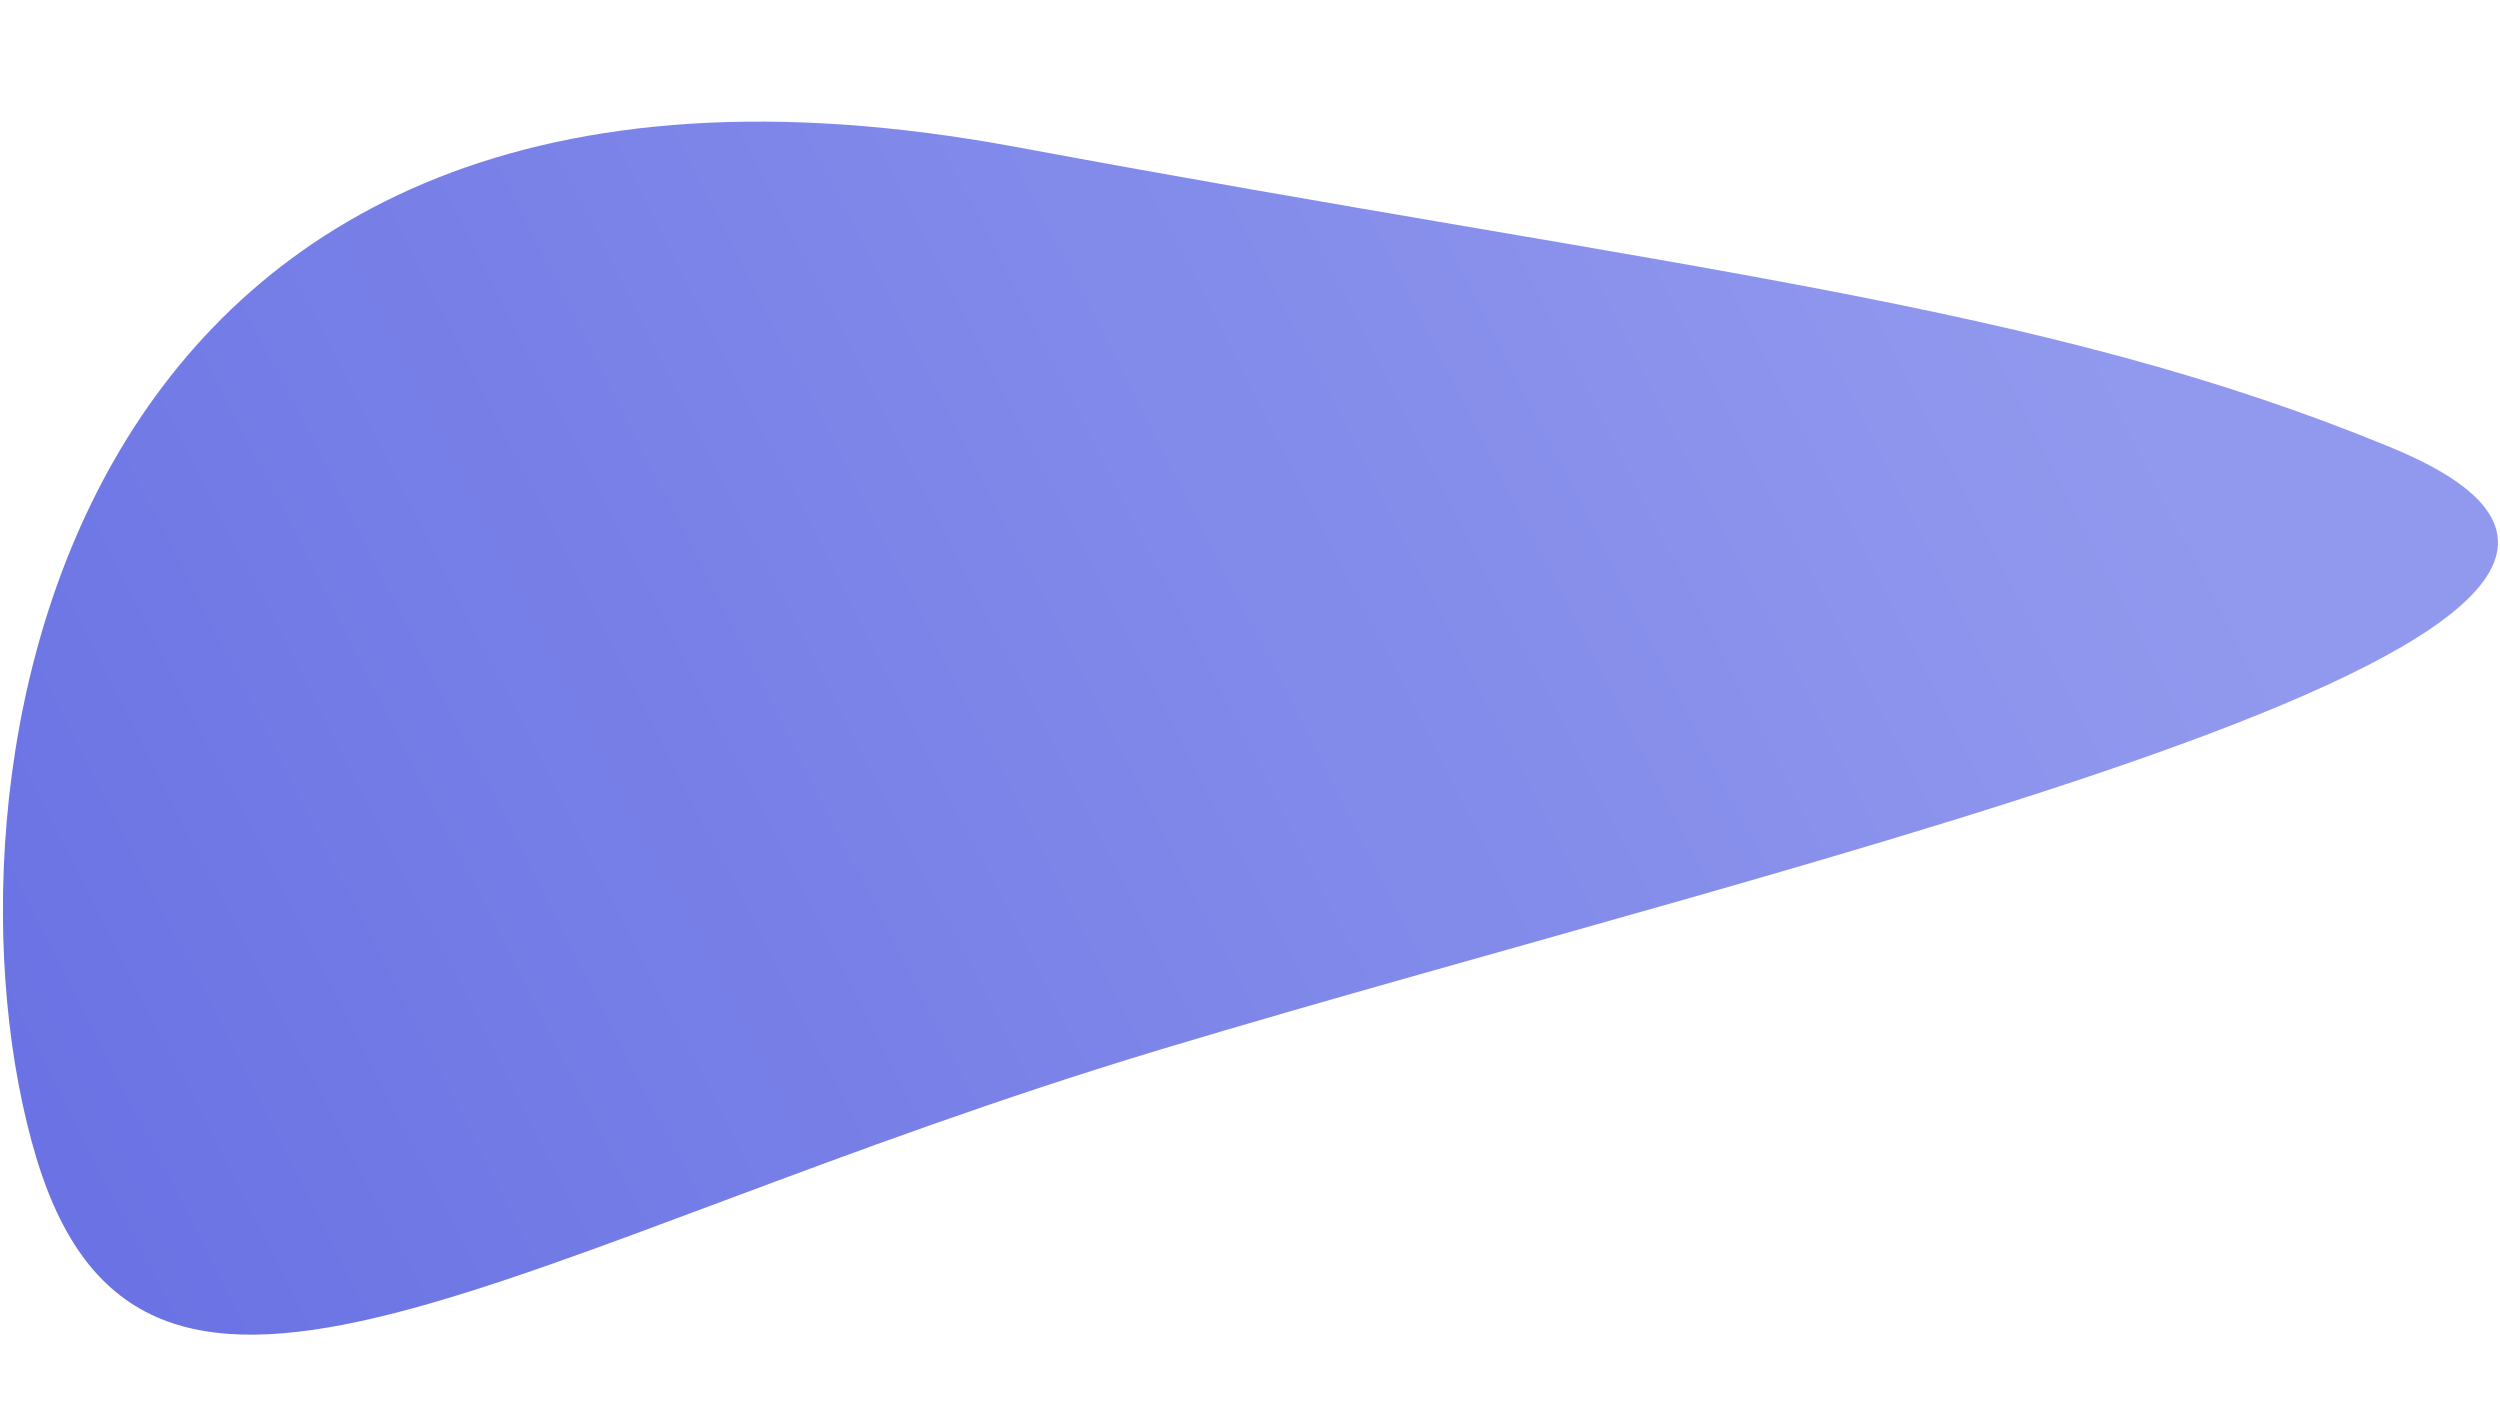
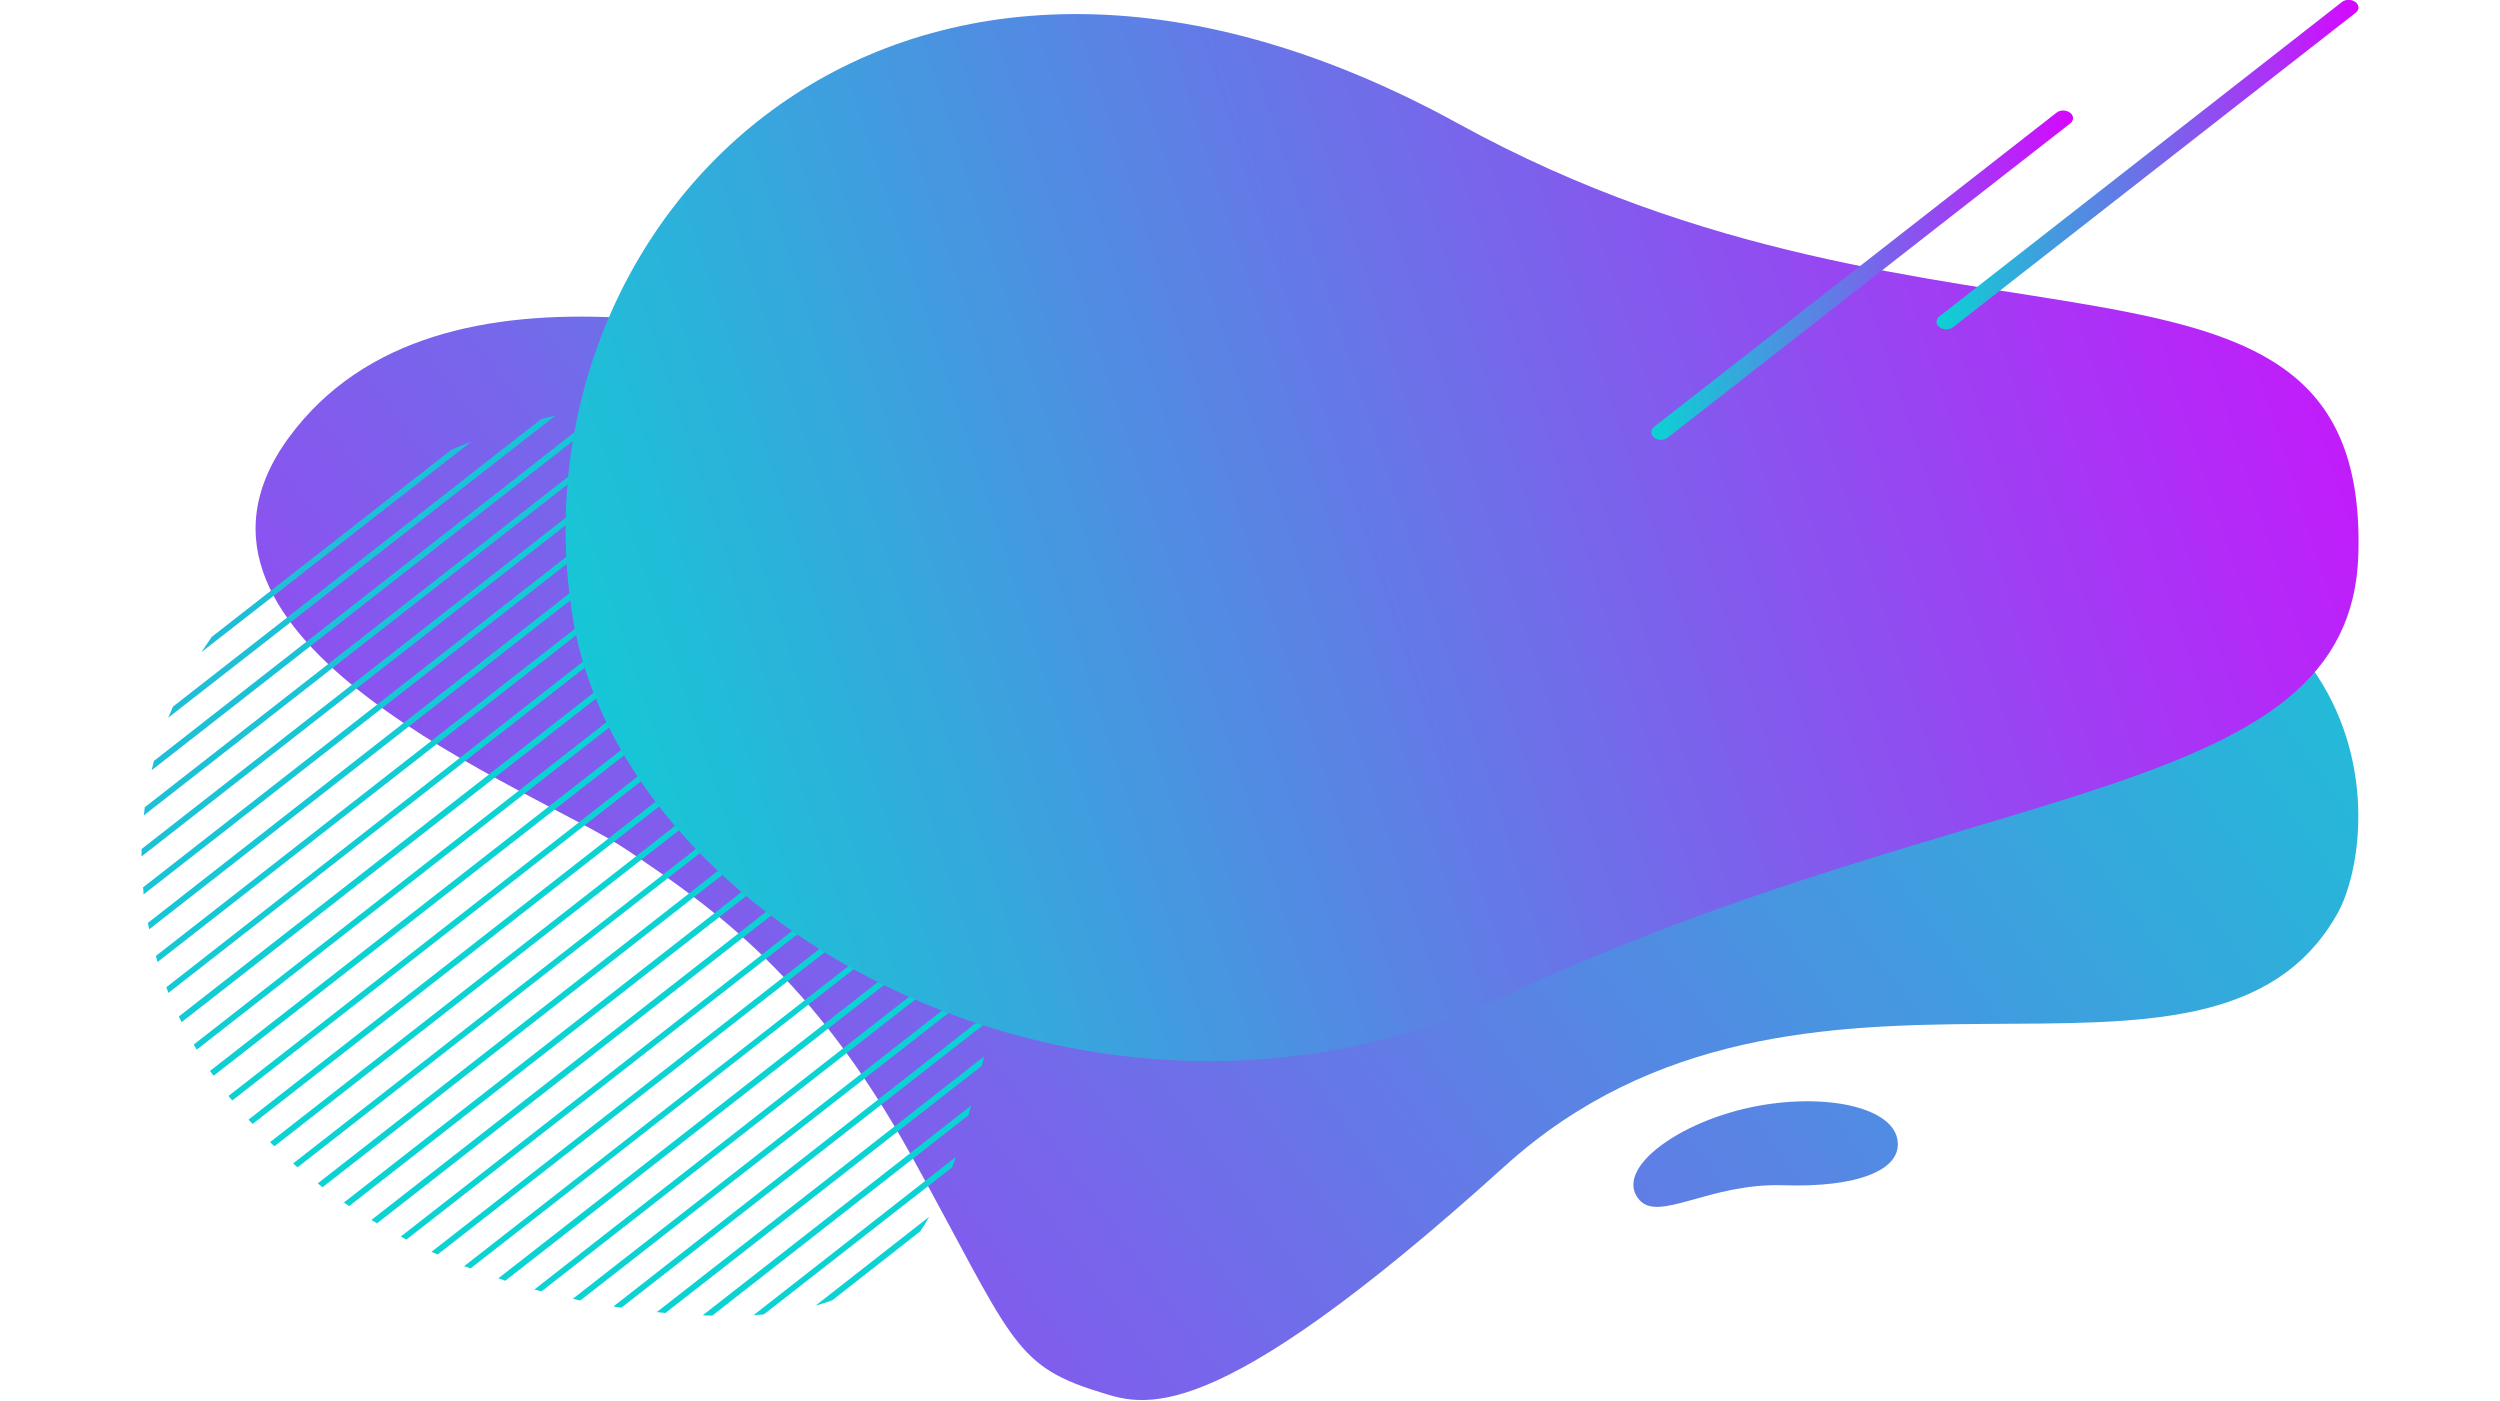
<svg xmlns="http://www.w3.org/2000/svg" version="1.1" id="Layer_3" x="0px" y="0px" viewBox="0 0 1419.1 794.7" style="enable-background:new 0 0 1419.1 794.7;" xml:space="preserve">
  <style type="text/css">
	.st0{fill:url(#SVGID_1_);}
+ 	.st1{fill:url(#SVGID_2_);}
+ 	.st2{fill:url(#SVGID_3_);}
+ 	.st3{fill:url(#SVGID_4_);}
+ 	.st4{fill:url(#SVGID_5_);}
+ 	.st5{fill:url(#SVGID_6_);}
+ 	.st6{fill:url(#SVGID_7_);}
+ 	.st7{fill:url(#SVGID_8_);}
+ 	.st8{fill:url(#SVGID_9_);}
+ 	.st9{fill:url(#SVGID_10_);}
+ 	.st10{fill:url(#SVGID_11_);}
+ 	.st11{fill:url(#SVGID_12_);}
+ 	.st12{fill:url(#SVGID_13_);}
+ 	.st13{fill:url(#SVGID_14_);}
+ 	.st14{fill:url(#SVGID_15_);}
+ 	.st15{fill:url(#SVGID_16_);}
+ 	.st16{fill:url(#SVGID_17_);}
+ 	.st17{fill:url(#SVGID_18_);}
+ 	.st18{fill:url(#SVGID_19_);}
+ 	.st19{fill:url(#SVGID_20_);}
+ 	.st20{fill:url(#SVGID_21_);}
+ 	.st21{fill:url(#SVGID_22_);}
+ 	.st22{fill:url(#SVGID_23_);}
+ 	.st23{fill:url(#SVGID_24_);}
+ 	.st24{fill:url(#SVGID_25_);}
+ 	.st25{fill:url(#SVGID_26_);}
+ 	.st26{fill:url(#SVGID_27_);}
+ 	.st27{fill:url(#SVGID_28_);}
+ 	.st28{fill:url(#SVGID_29_);}
+ 	.st29{fill:url(#SVGID_30_);}
+ 	.st30{fill:url(#SVGID_31_);}
+ 	.st31{fill:url(#SVGID_32_);}
+ 	.st32{fill:url(#SVGID_33_);}
+ 	.st33{fill:url(#SVGID_34_);}
+ 	.st34{fill:url(#SVGID_35_);}
</style>
-   <linearGradient id="SVGID_1_" gradientUnits="userSpaceOnUse" x1="-75.788" y1="433.995" x2="1206.22" y2="202.587" gradientTransform="matrix(0.9424 -0.2838 0.2821 0.9367 -58.4173 218.6438)">
-     <stop offset="0" style="stop-color:#6A72E4" />
-     <stop offset="1" style="stop-color:#9199EE" />
-   </linearGradient>
-   <path class="st0" d="M1357.9,254.3c248.2,102.7-329.7,230.1-699,341.4s-576.4,267-638.3,61.4S25-19.2,577.1,83.5  C955.8,153.9,1158.8,171.9,1357.9,254.3z" />
+   <g>
+     <g>
+       <linearGradient id="SVGID_1_" gradientUnits="userSpaceOnUse" x1="1292.084" y1="1283.405" x2="-156.701" y2="237.945" gradientTransform="matrix(1 0 0 -1 0 1274)">
+         <stop offset="0" style="stop-color:#0BD2D3" />
+         <stop offset="0.513" style="stop-color:#736AEA" />
+         <stop offset="1" style="stop-color:#D607FF" />
+       </linearGradient>
+       <path class="st0" d="M1038.3,295.1c-5.4,0.3-116,6.5-191.1-103.8c-61.1-89.6-125.8,61.3-306,22.8    c-91.5-19.8-291.9-81.9-377.2,34.2C78.8,364.5,306.1,448.7,355.8,482.4c49.7,33.5,105.7,72.4,161.9,174.3    c56.2,101.8,57,118,104.7,132.9c26.1,8.2,62.3,25.6,231.7-127.6s400-14.4,472.7-143.4C1352.1,473.7,1367.4,278.3,1038.3,295.1z" />
+       <linearGradient id="SVGID_2_" gradientUnits="userSpaceOnUse" x1="1578.617" y1="1030.665" x2="71.429" y2="-56.939" gradientTransform="matrix(1 0 0 -1 0 1274)">
+         <stop offset="0" style="stop-color:#0BD2D3" />
+         <stop offset="0.513" style="stop-color:#736AEA" />
+         <stop offset="1" style="stop-color:#D607FF" />
+       </linearGradient>
+       <path class="st1" d="M990.5,629.3c-40.5,9.5-73.9,34.9-60.2,51.5c11.1,13.5,39.8-9.4,82.1-8c41.2,1.4,68.1-8.4,64.6-26.3    C1073,626.9,1030.8,619.8,990.5,629.3z" />
+     </g>
+     <g>
+       <linearGradient id="SVGID_3_" gradientUnits="userSpaceOnUse" x1="5793.133" y1="1100.208" x2="7794.435" y2="-94.844" gradientTransform="matrix(-1 0 0 1 5890.684 -621.8662)">
+         <stop offset="0" style="stop-color:#0BD2D3" />
+         <stop offset="0.513" style="stop-color:#736AEA" />
+         <stop offset="1" style="stop-color:#D607FF" />
+       </linearGradient>
+       <path class="st2" d="M472.4,738.1l49.9-39.1c1.9-2.7,3.5-5.4,5.1-8.3L463.1,741C466.5,740.2,469.5,739.1,472.4,738.1z" />
+       <linearGradient id="SVGID_4_" gradientUnits="userSpaceOnUse" x1="5789.306" y1="1094.281" x2="7820.668" y2="-118.721" gradientTransform="matrix(-1 0 0 1 5890.684 -621.8662)">
+         <stop offset="0" style="stop-color:#0BD2D3" />
+         <stop offset="0.513" style="stop-color:#736AEA" />
+         <stop offset="1" style="stop-color:#D607FF" />
+       </linearGradient>
+       <path class="st3" d="M433.6,746.1l106.9-83.5c0.8-2,1.4-4,2.1-5.9l-114.8,89.8C429.7,746.4,431.8,746.3,433.6,746.1z" />
+       <linearGradient id="SVGID_5_" gradientUnits="userSpaceOnUse" x1="5781.772" y1="1090.316" x2="7826.925" y2="-130.92" gradientTransform="matrix(-1 0 0 1 5890.684 -621.8662)">
+         <stop offset="0" style="stop-color:#0BD2D3" />
+         <stop offset="0.513" style="stop-color:#736AEA" />
+         <stop offset="1" style="stop-color:#D607FF" />
+       </linearGradient>
+       <path class="st4" d="M404.3,746.8L549.8,633c0.5-1.8,1-3.7,1.4-5.4l-152.3,119C400.7,746.7,402.5,746.8,404.3,746.8z" />
+       <linearGradient id="SVGID_6_" gradientUnits="userSpaceOnUse" x1="5772.596" y1="1086.532" x2="7825.529" y2="-139.351" gradientTransform="matrix(-1 0 0 1 5890.684 -621.8662)">
+         <stop offset="0" style="stop-color:#0BD2D3" />
+         <stop offset="0.513" style="stop-color:#736AEA" />
+         <stop offset="1" style="stop-color:#D607FF" />
+       </linearGradient>
+       <path class="st5" d="M377.7,745.3L557.3,605c0.4-1.8,0.9-3.5,1.3-5.3L372.8,744.8C374.3,745,376,745.1,377.7,745.3z" />
+       <linearGradient id="SVGID_7_" gradientUnits="userSpaceOnUse" x1="5762.106" y1="1081.927" x2="7819.968" y2="-146.898" gradientTransform="matrix(-1 0 0 1 5890.684 -621.8662)">
+         <stop offset="0" style="stop-color:#0BD2D3" />
+         <stop offset="0.513" style="stop-color:#736AEA" />
+         <stop offset="1" style="stop-color:#D607FF" />
+       </linearGradient>
+       <path class="st6" d="M352.7,742.3l212.1-165.7c0.5-1.9,1-3.7,1.5-5.5L348.2,741.6C349.8,741.9,351.2,742.1,352.7,742.3z" />
+       <linearGradient id="SVGID_8_" gradientUnits="userSpaceOnUse" x1="5750.37" y1="1075.78" x2="7812.268" y2="-155.456" gradientTransform="matrix(-1 0 0 1 5890.684 -621.8662)">
+         <stop offset="0" style="stop-color:#0BD2D3" />
+         <stop offset="0.513" style="stop-color:#736AEA" />
+         <stop offset="1" style="stop-color:#D607FF" />
+       </linearGradient>
+       <path class="st7" d="M329.4,738.2l244.6-191c0.8-2,1.4-4,2.2-5.9L325.2,737.2C326.6,737.6,328,737.9,329.4,738.2z" />
+       <linearGradient id="SVGID_9_" gradientUnits="userSpaceOnUse" x1="5736.441" y1="1066.41" x2="7801.609" y2="-166.778" gradientTransform="matrix(-1 0 0 1 5890.684 -621.8662)">
+         <stop offset="0" style="stop-color:#0BD2D3" />
+         <stop offset="0.513" style="stop-color:#736AEA" />
+         <stop offset="1" style="stop-color:#D607FF" />
+       </linearGradient>
+       <path class="st8" d="M307.4,733l280.2-218.8c1.1-2.4,2.4-4.8,3.6-7.1L303.3,732C304.7,732.3,306.1,732.7,307.4,733z" />
+       <linearGradient id="SVGID_10_" gradientUnits="userSpaceOnUse" x1="5718.677" y1="1050.746" x2="7787.369" y2="-184.546" gradientTransform="matrix(-1 0 0 1 5890.684 -621.8662)">
+         <stop offset="0" style="stop-color:#0BD2D3" />
+         <stop offset="0.513" style="stop-color:#736AEA" />
+         <stop offset="1" style="stop-color:#D607FF" />
+       </linearGradient>
+       <path class="st9" d="M286.8,727l330-257.7l0.8-4.9L282.9,725.6C284.2,726.1,285.4,726.5,286.8,727z" />
+       <linearGradient id="SVGID_11_" gradientUnits="userSpaceOnUse" x1="5685.501" y1="1009.362" x2="7758.423" y2="-228.457" gradientTransform="matrix(-1 0 0 1 5890.684 -621.8662)">
+         <stop offset="0" style="stop-color:#0BD2D3" />
+         <stop offset="0.513" style="stop-color:#736AEA" />
+         <stop offset="1" style="stop-color:#D607FF" />
+       </linearGradient>
+       <path class="st10" d="M267.1,720l424-331.1c0.9-2.1,1.8-4.2,2.6-6.1L263.5,718.7C264.6,719,265.8,719.5,267.1,720z" />
+       <linearGradient id="SVGID_12_" gradientUnits="userSpaceOnUse" x1="5673.43" y1="1004.088" x2="7747.27" y2="-234.279" gradientTransform="matrix(-1 0 0 1 5890.684 -621.8662)">
+         <stop offset="0" style="stop-color:#0BD2D3" />
+         <stop offset="0.513" style="stop-color:#736AEA" />
+         <stop offset="1" style="stop-color:#D607FF" />
+       </linearGradient>
+       <path class="st11" d="M248.4,712.1l449.2-350.7c0-1.4,0-2.8,0-4.2L244.9,710.6C246.1,711.1,247.4,711.7,248.4,712.1z" />
+       <linearGradient id="SVGID_13_" gradientUnits="userSpaceOnUse" x1="5663.384" y1="1002.343" x2="7737.691" y2="-236.303" gradientTransform="matrix(-1 0 0 1 5890.684 -621.8662)">
+         <stop offset="0" style="stop-color:#0BD2D3" />
+         <stop offset="0.513" style="stop-color:#736AEA" />
+         <stop offset="1" style="stop-color:#D607FF" />
+       </linearGradient>
+       <path class="st12" d="M230.7,703.6L695,341.1c-0.4-1.1-0.8-2.3-1.1-3.3L227.5,701.9C228.5,702.5,229.6,703.2,230.7,703.6z" />
+       <linearGradient id="SVGID_14_" gradientUnits="userSpaceOnUse" x1="5654.314" y1="1002.302" x2="7728.922" y2="-236.523" gradientTransform="matrix(-1 0 0 1 5890.684 -621.8662)">
+         <stop offset="0" style="stop-color:#0BD2D3" />
+         <stop offset="0.513" style="stop-color:#736AEA" />
+         <stop offset="1" style="stop-color:#D607FF" />
+       </linearGradient>
+       <path class="st13" d="M214,694.4l473.7-369.9c-0.5-0.9-1.1-2-1.8-2.9L210.8,692.5C211.9,693.2,212.9,693.7,214,694.4z" />
+       <linearGradient id="SVGID_15_" gradientUnits="userSpaceOnUse" x1="5645.975" y1="1003.512" x2="7720.769" y2="-235.425" gradientTransform="matrix(-1 0 0 1 5890.684 -621.8662)">
+         <stop offset="0" style="stop-color:#0BD2D3" />
+         <stop offset="0.513" style="stop-color:#736AEA" />
+         <stop offset="1" style="stop-color:#D607FF" />
+       </linearGradient>
+       <path class="st14" d="M198.2,684.6l479.2-374.2c-0.8-0.9-1.4-1.7-2.3-2.5L195.2,682.6C196.2,683.2,197.2,683.8,198.2,684.6z" />
+       <linearGradient id="SVGID_16_" gradientUnits="userSpaceOnUse" x1="5637.839" y1="1005.084" x2="7712.617" y2="-233.843" gradientTransform="matrix(-1 0 0 1 5890.684 -621.8662)">
+         <stop offset="0" style="stop-color:#0BD2D3" />
+         <stop offset="0.513" style="stop-color:#736AEA" />
+         <stop offset="1" style="stop-color:#D607FF" />
+       </linearGradient>
+       <path class="st15" d="M183.1,673.9l481.8-376.3c-0.9-0.8-1.8-1.4-2.6-2.2L180.4,671.7C181.3,672.5,182.1,673.2,183.1,673.9z" />
+       <linearGradient id="SVGID_17_" gradientUnits="userSpaceOnUse" x1="5630.004" y1="1007.165" x2="7704.782" y2="-231.761" gradientTransform="matrix(-1 0 0 1 5890.684 -621.8662)">
+         <stop offset="0" style="stop-color:#0BD2D3" />
+         <stop offset="0.513" style="stop-color:#736AEA" />
+         <stop offset="1" style="stop-color:#D607FF" />
+       </linearGradient>
+       <path class="st16" d="M168.9,662.6l481.8-376.2c-0.9-0.7-2-1.3-2.8-2l-481.5,376C167.2,661.2,168.1,661.9,168.9,662.6z" />
+       <linearGradient id="SVGID_18_" gradientUnits="userSpaceOnUse" x1="5622.301" y1="1009.503" x2="7696.985" y2="-229.368" gradientTransform="matrix(-1 0 0 1 5890.684 -621.8662)">
+         <stop offset="0" style="stop-color:#0BD2D3" />
+         <stop offset="0.513" style="stop-color:#736AEA" />
+         <stop offset="1" style="stop-color:#D607FF" />
+       </linearGradient>
+       <path class="st17" d="M155.7,650.7l479.4-374.4c-1-0.7-2.1-1.2-3.1-1.8L153.3,648.3C154,649.1,154.9,649.8,155.7,650.7z" />
+       <linearGradient id="SVGID_19_" gradientUnits="userSpaceOnUse" x1="5614.634" y1="1011.862" x2="7689.24" y2="-226.963" gradientTransform="matrix(-1 0 0 1 5890.684 -621.8662)">
+         <stop offset="0" style="stop-color:#0BD2D3" />
+         <stop offset="0.513" style="stop-color:#736AEA" />
+         <stop offset="1" style="stop-color:#D607FF" />
+       </linearGradient>
+       <path class="st18" d="M143.4,638l474.9-370.9c-1.1-0.6-2.2-1.1-3.3-1.7L141.1,635.5C141.9,636.3,142.5,637.2,143.4,638z" />
+       <linearGradient id="SVGID_20_" gradientUnits="userSpaceOnUse" x1="5607.086" y1="1014.436" x2="7681.534" y2="-224.293" gradientTransform="matrix(-1 0 0 1 5890.684 -621.8662)">
+         <stop offset="0" style="stop-color:#0BD2D3" />
+         <stop offset="0.513" style="stop-color:#736AEA" />
+         <stop offset="1" style="stop-color:#D607FF" />
+       </linearGradient>
+       <path class="st19" d="M131.8,624.7l468.4-365.8c-1.1-0.6-2.4-0.9-3.5-1.4l-467,364.6C130.4,622.9,131,623.8,131.8,624.7z" />
+       <linearGradient id="SVGID_21_" gradientUnits="userSpaceOnUse" x1="5599.535" y1="1017.012" x2="7673.715" y2="-221.558" gradientTransform="matrix(-1 0 0 1 5890.684 -621.8662)">
+         <stop offset="0" style="stop-color:#0BD2D3" />
+         <stop offset="0.513" style="stop-color:#736AEA" />
+         <stop offset="1" style="stop-color:#D607FF" />
+       </linearGradient>
+       <path class="st20" d="M121.3,610.6l460-359.1c-1.2-0.4-2.6-0.9-3.8-1.3L119.2,607.9C119.9,608.9,120.5,609.7,121.3,610.6z" />
+       <linearGradient id="SVGID_22_" gradientUnits="userSpaceOnUse" x1="5592.033" y1="1019.639" x2="7665.782" y2="-218.674" gradientTransform="matrix(-1 0 0 1 5890.684 -621.8662)">
+         <stop offset="0" style="stop-color:#0BD2D3" />
+         <stop offset="0.513" style="stop-color:#736AEA" />
+         <stop offset="1" style="stop-color:#D607FF" />
+       </linearGradient>
+       <path class="st21" d="M111.7,595.8l449.4-351c-1.3-0.4-2.6-0.9-4-1.1L110,592.9C110.4,593.8,111,594.8,111.7,595.8z" />
+       <linearGradient id="SVGID_23_" gradientUnits="userSpaceOnUse" x1="5584.575" y1="1022.339" x2="7657.982" y2="-215.77" gradientTransform="matrix(-1 0 0 1 5890.684 -621.8662)">
+         <stop offset="0" style="stop-color:#0BD2D3" />
+         <stop offset="0.513" style="stop-color:#736AEA" />
+         <stop offset="1" style="stop-color:#D607FF" />
+       </linearGradient>
+       <path class="st22" d="M103.1,580.2l436.8-341.1c-1.3-0.3-2.7-0.8-4.2-1L101.5,577C101.9,578.1,102.6,579.1,103.1,580.2z" />
+       <linearGradient id="SVGID_24_" gradientUnits="userSpaceOnUse" x1="5577.051" y1="1024.904" x2="7649.835" y2="-212.832" gradientTransform="matrix(-1 0 0 1 5890.684 -621.8662)">
+         <stop offset="0" style="stop-color:#0BD2D3" />
+         <stop offset="0.513" style="stop-color:#736AEA" />
+         <stop offset="1" style="stop-color:#D607FF" />
+       </linearGradient>
+       <path class="st23" d="M95.6,563.6L517.5,234c-1.4-0.3-2.8-0.6-4.3-0.9L94.4,560.4C94.9,561.5,95.2,562.6,95.6,563.6z" />
+       <linearGradient id="SVGID_25_" gradientUnits="userSpaceOnUse" x1="5569.516" y1="1027.418" x2="7641.594" y2="-209.897" gradientTransform="matrix(-1 0 0 1 5890.684 -621.8662)">
+         <stop offset="0" style="stop-color:#0BD2D3" />
+         <stop offset="0.513" style="stop-color:#736AEA" />
+         <stop offset="1" style="stop-color:#D607FF" />
+       </linearGradient>
+       <path class="st24" d="M89.4,546.1L494.3,230c-1.5-0.2-3.1-0.4-4.5-0.7L88.5,542.6C88.8,543.8,89.1,544.9,89.4,546.1z" />
+       <linearGradient id="SVGID_26_" gradientUnits="userSpaceOnUse" x1="5561.935" y1="1029.809" x2="7633.152" y2="-206.992" gradientTransform="matrix(-1 0 0 1 5890.684 -621.8662)">
+         <stop offset="0" style="stop-color:#0BD2D3" />
+         <stop offset="0.513" style="stop-color:#736AEA" />
+         <stop offset="1" style="stop-color:#D607FF" />
+       </linearGradient>
+       <path class="st25" d="M84.7,527.5l384.9-300.7c-1.7-0.2-3.2-0.3-4.9-0.6L83.9,523.9C84.1,525,84.5,526.3,84.7,527.5z" />
+       <linearGradient id="SVGID_27_" gradientUnits="userSpaceOnUse" x1="5554.38" y1="1032.181" x2="7624.535" y2="-203.985" gradientTransform="matrix(-1 0 0 1 5890.684 -621.8662)">
+         <stop offset="0" style="stop-color:#0BD2D3" />
+         <stop offset="0.513" style="stop-color:#736AEA" />
+         <stop offset="1" style="stop-color:#D607FF" />
+       </linearGradient>
+       <path class="st26" d="M81.5,507.7l362.1-282.8c-1.8-0.1-3.4-0.2-5.1-0.2l-357.3,279C81.3,504.9,81.5,506.3,81.5,507.7z" />
+       <linearGradient id="SVGID_28_" gradientUnits="userSpaceOnUse" x1="5546.627" y1="1034.139" x2="7615.359" y2="-201.177" gradientTransform="matrix(-1 0 0 1 5890.684 -621.8662)">
+         <stop offset="0" style="stop-color:#0BD2D3" />
+         <stop offset="0.513" style="stop-color:#736AEA" />
+         <stop offset="1" style="stop-color:#D607FF" />
+       </linearGradient>
+       <path class="st27" d="M80.3,486.2l335.8-262.3c-0.4,0-0.8,0-1,0c-1.4,0-3,0-4.4,0l-330.3,258c0,1.1-0.1,2.3-0.1,3.5    C80.3,485.8,80.3,485.9,80.3,486.2z" />
+       <linearGradient id="SVGID_29_" gradientUnits="userSpaceOnUse" x1="5538.914" y1="1035.995" x2="7605.406" y2="-197.985" gradientTransform="matrix(-1 0 0 1 5890.684 -621.8662)">
+         <stop offset="0" style="stop-color:#0BD2D3" />
+         <stop offset="0.513" style="stop-color:#736AEA" />
+         <stop offset="1" style="stop-color:#D607FF" />
+       </linearGradient>
+       <path class="st28" d="M380.4,225.4L82.2,458.2c-0.2,1.5-0.4,3.1-0.5,4.6l304.7-238C384.3,225,382.4,225.3,380.4,225.4z" />
+       <linearGradient id="SVGID_30_" gradientUnits="userSpaceOnUse" x1="5531.449" y1="1038.055" x2="7595.002" y2="-194.17" gradientTransform="matrix(-1 0 0 1 5890.684 -621.8662)">
+         <stop offset="0" style="stop-color:#0BD2D3" />
+         <stop offset="0.513" style="stop-color:#736AEA" />
+         <stop offset="1" style="stop-color:#D607FF" />
+       </linearGradient>
+       <path class="st29" d="M346.4,229.5l-259,202.4c-0.5,1.8-0.9,3.5-1.3,5.3l267-208.7C351,228.8,348.8,229.1,346.4,229.5z" />
+       <linearGradient id="SVGID_31_" gradientUnits="userSpaceOnUse" x1="5524.108" y1="1039.737" x2="7582.299" y2="-189.284" gradientTransform="matrix(-1 0 0 1 5890.684 -621.8662)">
+         <stop offset="0" style="stop-color:#0BD2D3" />
+         <stop offset="0.513" style="stop-color:#736AEA" />
+         <stop offset="1" style="stop-color:#D607FF" />
+       </linearGradient>
+       <path class="st30" d="M307.2,237.9l-209,163.2c-0.9,2.1-1.8,4.2-2.7,6.3l219.8-171.5C312.6,236.4,309.8,237.2,307.2,237.9z" />
+       <linearGradient id="SVGID_32_" gradientUnits="userSpaceOnUse" x1="5516.695" y1="1041.622" x2="7574.585" y2="-187.22" gradientTransform="matrix(-1 0 0 1 5890.684 -621.8662)">
+         <stop offset="0" style="stop-color:#0BD2D3" />
+         <stop offset="0.513" style="stop-color:#736AEA" />
+         <stop offset="1" style="stop-color:#D607FF" />
+       </linearGradient>
+       <path class="st31" d="M256.5,255.1L120.2,361.5c-2,2.9-4,5.9-5.9,8.7l153.2-119.5C264,252.1,260.1,253.6,256.5,255.1z" />
+     </g>
+     <g>
+       <linearGradient id="SVGID_33_" gradientUnits="userSpaceOnUse" x1="280.746" y1="845.661" x2="1399.024" y2="1213.314" gradientTransform="matrix(1 0 0 -1 0 1274)">
+         <stop offset="0" style="stop-color:#0BD2D3" />
+         <stop offset="0.513" style="stop-color:#736AEA" />
+         <stop offset="1" style="stop-color:#D607FF" />
+       </linearGradient>
+       <path class="st32" d="M1338.7,314.7c5.9-202.9-232.2-91.3-510.5-244.3C507.8-105.8,287.8,124,325.2,351    C353.7,524.5,619,674.6,854.5,565.1C1124.6,439.7,1334.5,456.1,1338.7,314.7z" />
+     </g>
+     <linearGradient id="SVGID_34_" gradientUnits="userSpaceOnUse" x1="1070.975" y1="1485.989" x2="1310.483" y2="1485.989" gradientTransform="matrix(1 0 0 -1 -133.6442 1642.189)">
+       <stop offset="0" style="stop-color:#0BD2D3" />
+       <stop offset="0.513" style="stop-color:#736AEA" />
+       <stop offset="1" style="stop-color:#D607FF" />
+     </linearGradient>
+     <path class="st33" d="M938.9,248.4L938.9,248.4c2.2,1.7,5.8,1.7,7.8,0l228.4-178.3c2.2-1.7,2.2-4.4,0-6.1l0,0   c-2.2-1.7-5.8-1.7-7.8,0L938.9,242.3C936.8,244,936.8,246.7,938.9,248.4z" />
+     <linearGradient id="SVGID_35_" gradientUnits="userSpaceOnUse" x1="1232.909" y1="1548.739" x2="1472.416" y2="1548.739" gradientTransform="matrix(1 0 0 -1 -133.6442 1642.189)">
+       <stop offset="0" style="stop-color:#0BD2D3" />
+       <stop offset="0.513" style="stop-color:#736AEA" />
+       <stop offset="1" style="stop-color:#D607FF" />
+     </linearGradient>
+     <path class="st34" d="M1100.9,185.7L1100.9,185.7c2.2,1.7,5.8,1.7,7.8,0L1337.1,7.3c2.2-1.7,2.2-4.4,0-6.1l0,0   c-2.2-1.7-5.8-1.7-7.8,0l-228.4,178.4C1098.7,181.3,1098.7,184,1100.9,185.7z" />
+   </g>
</svg>
